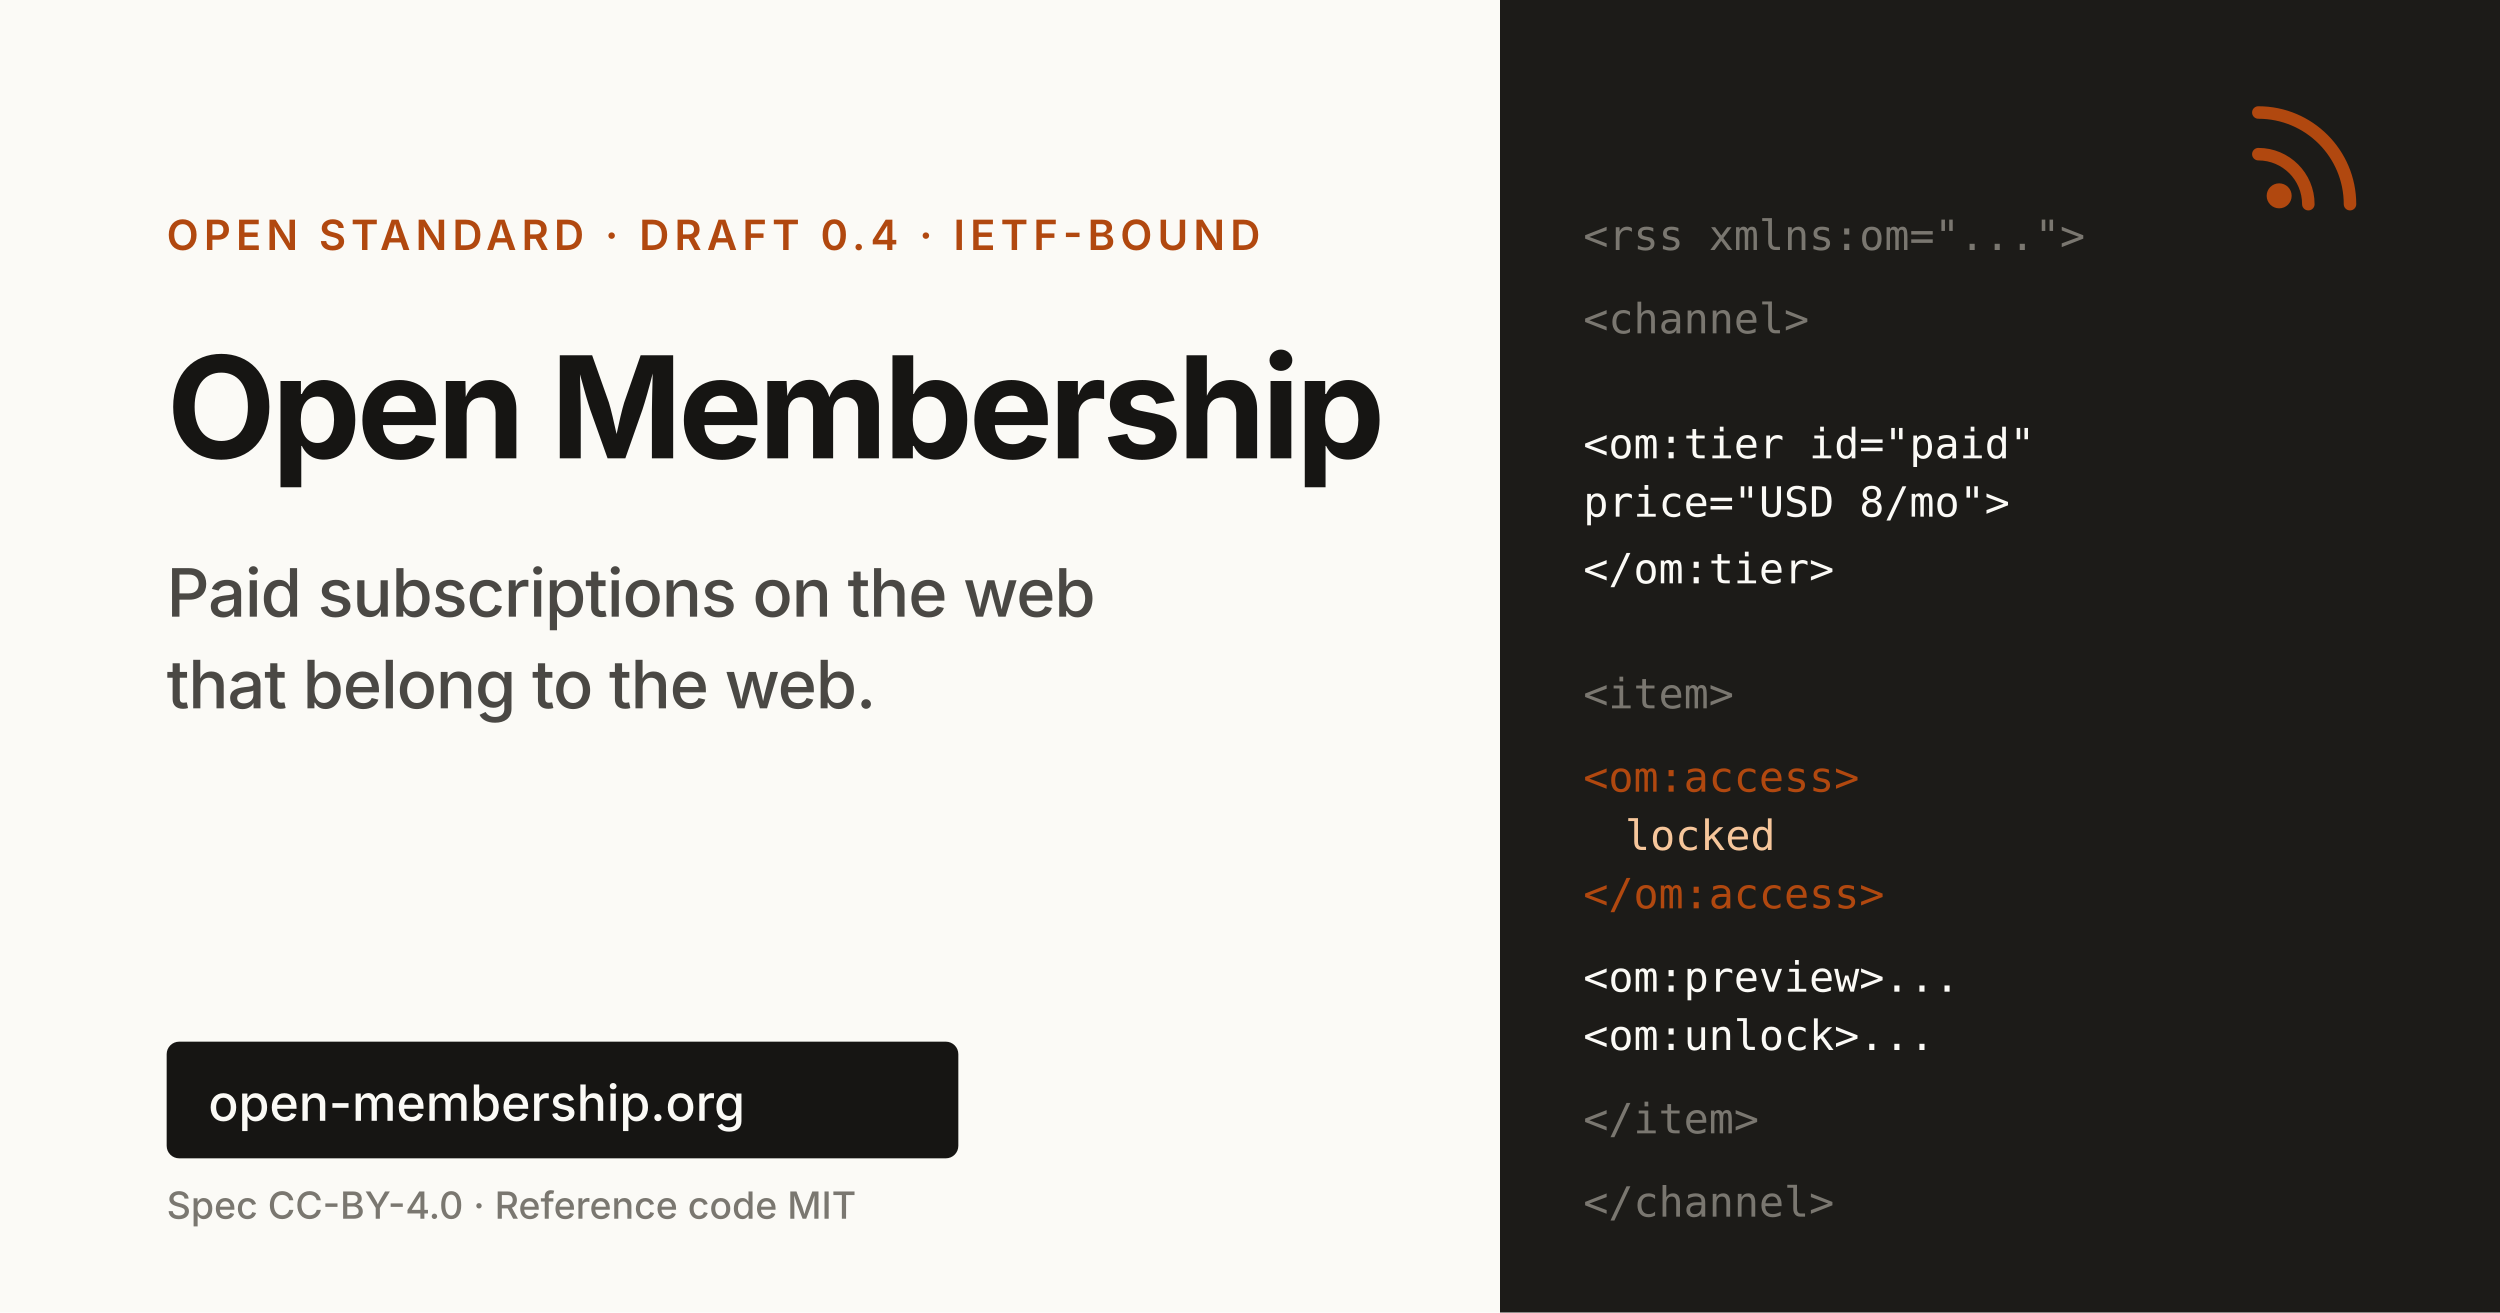
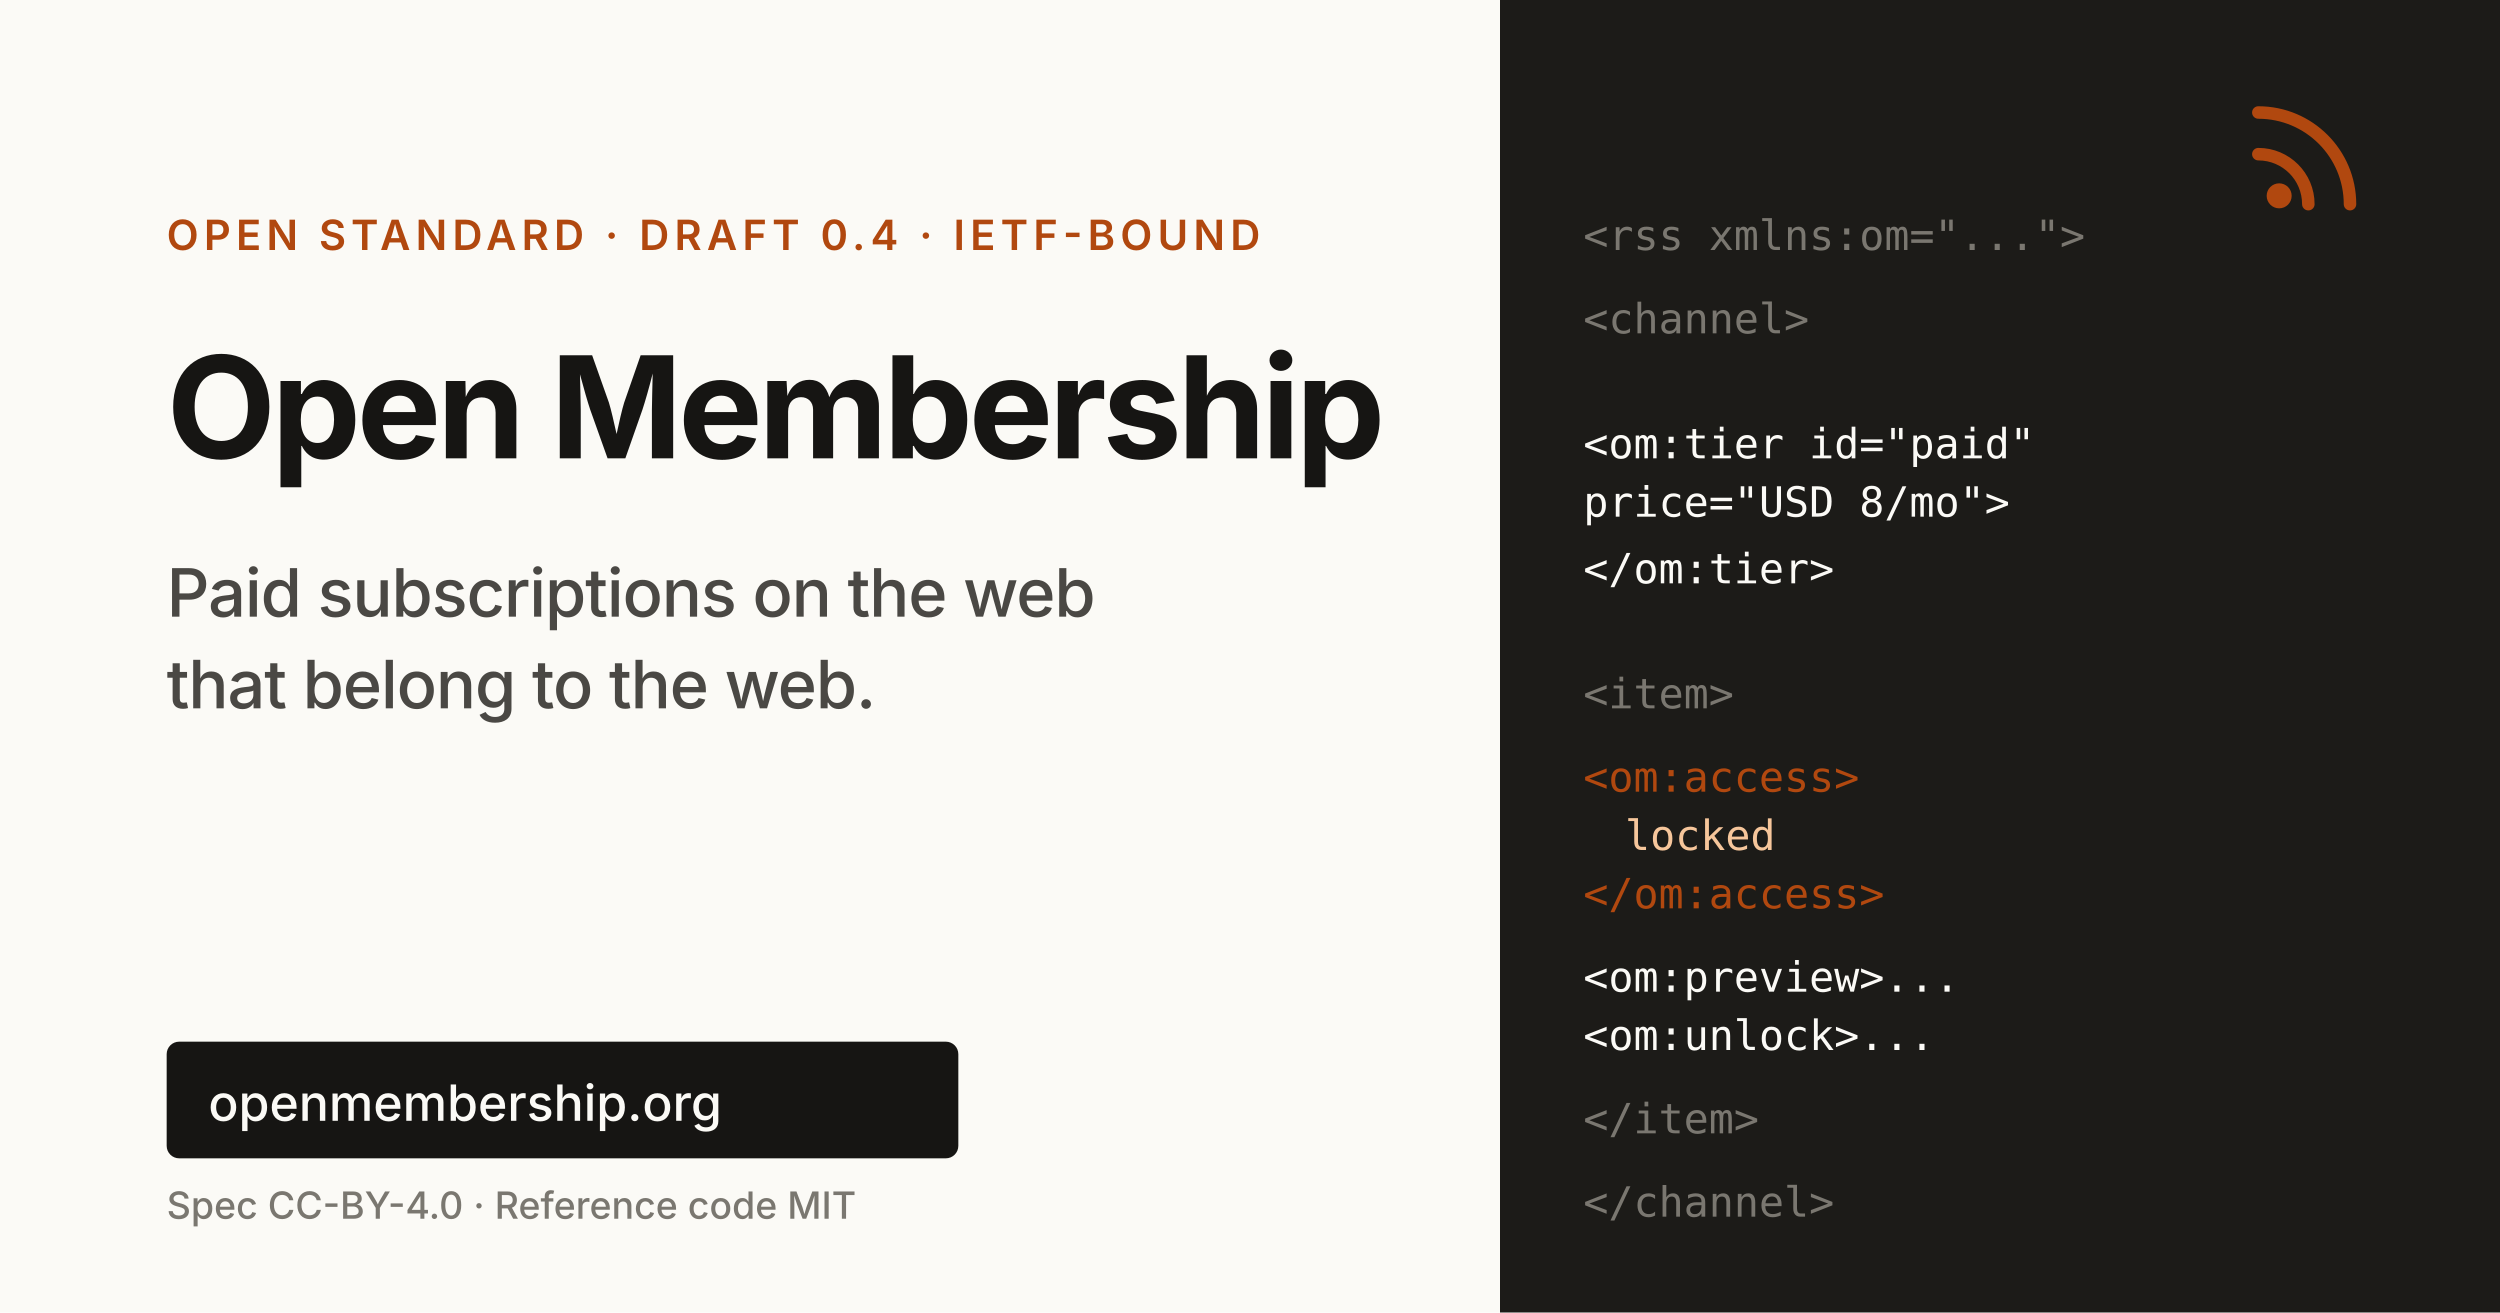
<svg xmlns="http://www.w3.org/2000/svg" viewBox="0 0 1200 630" font-family="Inter, 'Helvetica Neue', system-ui, sans-serif">
  <rect width="1200" height="630" fill="#fbfaf6" />
  <rect x="720" y="0" width="480" height="630" fill="#1c1b18" />
  <text x="80" y="120" font-size="20" font-weight="600" letter-spacing="2.5" fill="#b1480f">OPEN STANDARD · DRAFT 0.4 · IETF-BOUND</text>
  <text x="80" y="220" font-size="68" font-weight="700" fill="#161513" letter-spacing="-2">Open Membership</text>
  <text x="80" y="296" font-size="32" font-weight="500" fill="#4a4844" letter-spacing="-0.5">Paid subscriptions on the web</text>
  <text x="80" y="340" font-size="32" font-weight="500" fill="#4a4844" letter-spacing="-0.5">that belong to the web.</text>
  <rect x="80" y="500" width="380" height="56" rx="6" fill="#161513" />
-   <text x="100" y="538" font-size="24" font-weight="500" fill="#fbfaf6">open-membership.org</text>
+   <text x="100" y="538" font-size="24" font-weight="500" fill="#fbfaf6">openmembership.org</text>
  <text x="80" y="585" font-size="18" font-weight="500" fill="#7a7770">Spec CC-BY-4.0 · Reference code MIT</text>
  <g font-family="'JetBrains Mono', 'SF Mono', ui-monospace, Menlo, monospace" font-size="20">
    <text x="760" y="120" fill="#7a7770">&lt;rss xmlns:om="..."&gt;</text>
    <text x="760" y="160" fill="#7a7770">  &lt;channel&gt;</text>
    <text x="760" y="220" fill="#fbfaf6">    &lt;om:tier id="paid"</text>
    <text x="760" y="248" fill="#fbfaf6">      price="USD 8/mo"&gt;</text>
    <text x="760" y="280" fill="#fbfaf6">    &lt;/om:tier&gt;</text>
    <text x="760" y="340" fill="#7a7770">    &lt;item&gt;</text>
    <text x="760" y="380" fill="#b1480f">      &lt;om:access&gt;</text>
    <text x="780" y="408" fill="#f6c69b">        locked</text>
    <text x="760" y="436" fill="#b1480f">      &lt;/om:access&gt;</text>
    <text x="760" y="476" fill="#fbfaf6">      &lt;om:preview&gt;...</text>
    <text x="760" y="504" fill="#fbfaf6">      &lt;om:unlock&gt;...</text>
    <text x="760" y="544" fill="#7a7770">    &lt;/item&gt;</text>
    <text x="760" y="584" fill="#7a7770">  &lt;/channel&gt;</text>
  </g>
  <g transform="translate(1080, 32)" fill="none" stroke="#b1480f" stroke-width="6" stroke-linecap="round">
    <circle cx="14" cy="62" r="6" fill="#b1480f" stroke="none" />
    <path d="M 4 42 a 24 24 0 0 1 24 24" />
    <path d="M 4 22 a 44 44 0 0 1 44 44" />
  </g>
</svg>
